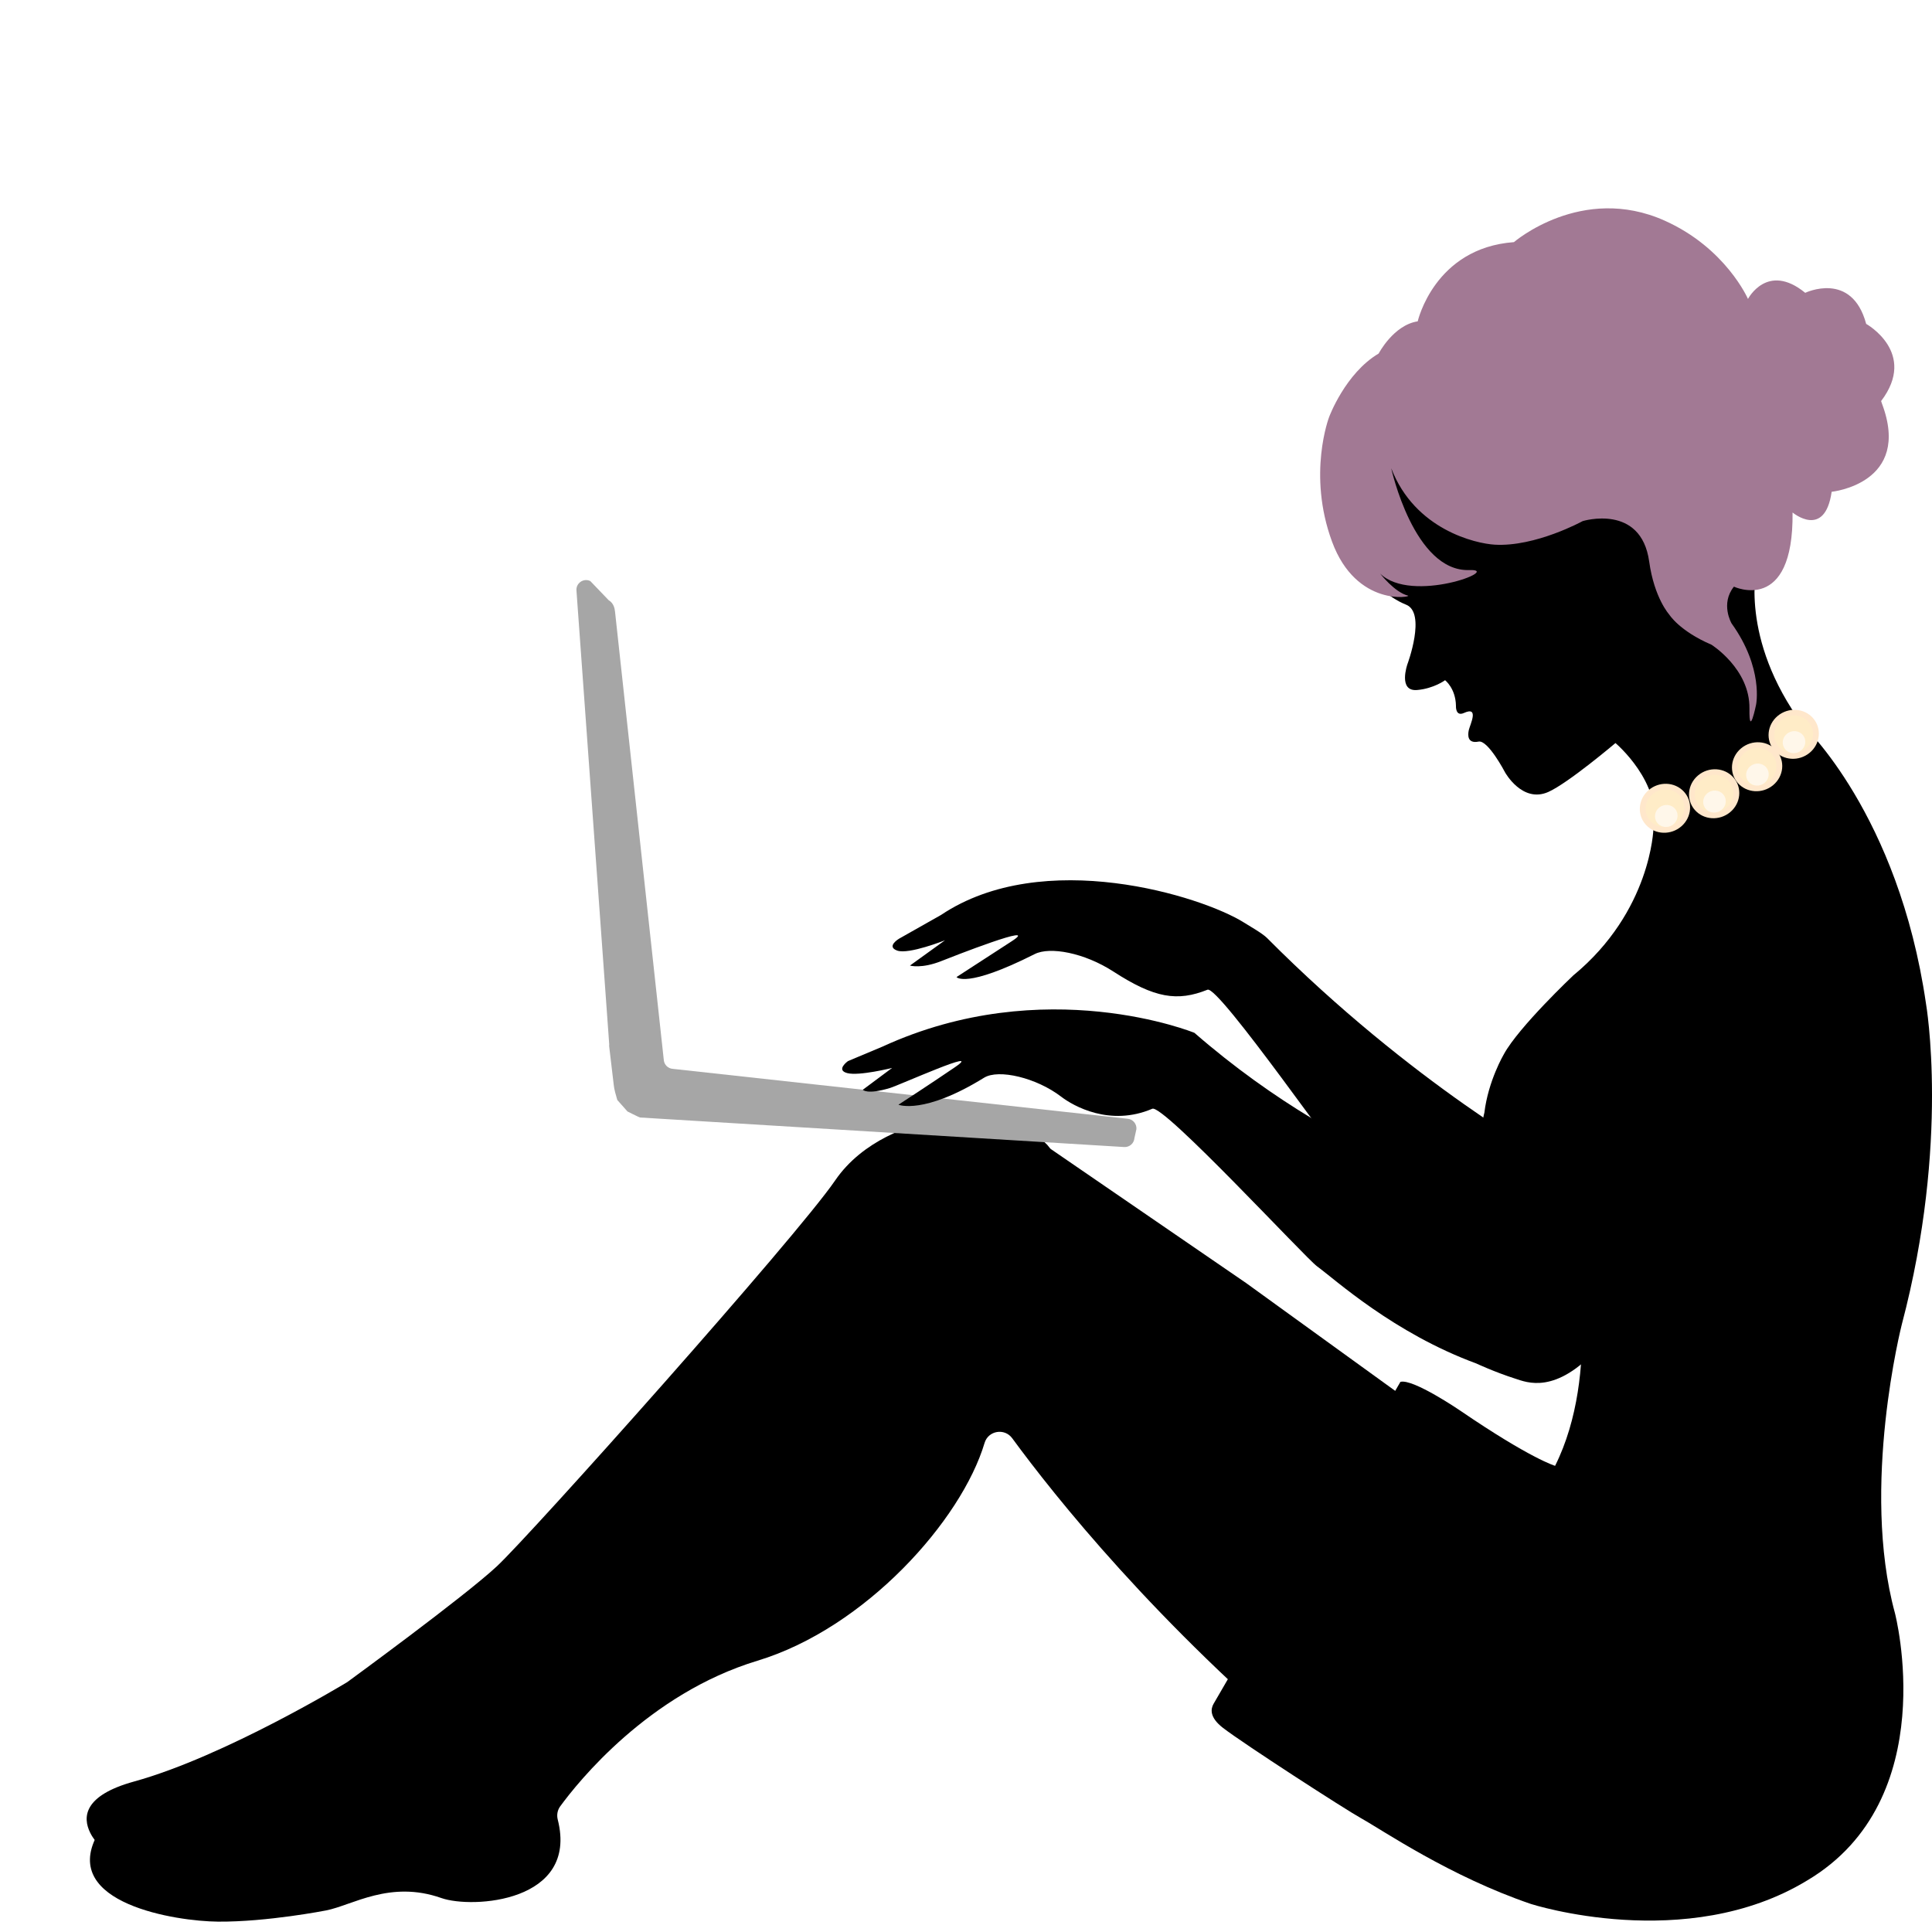
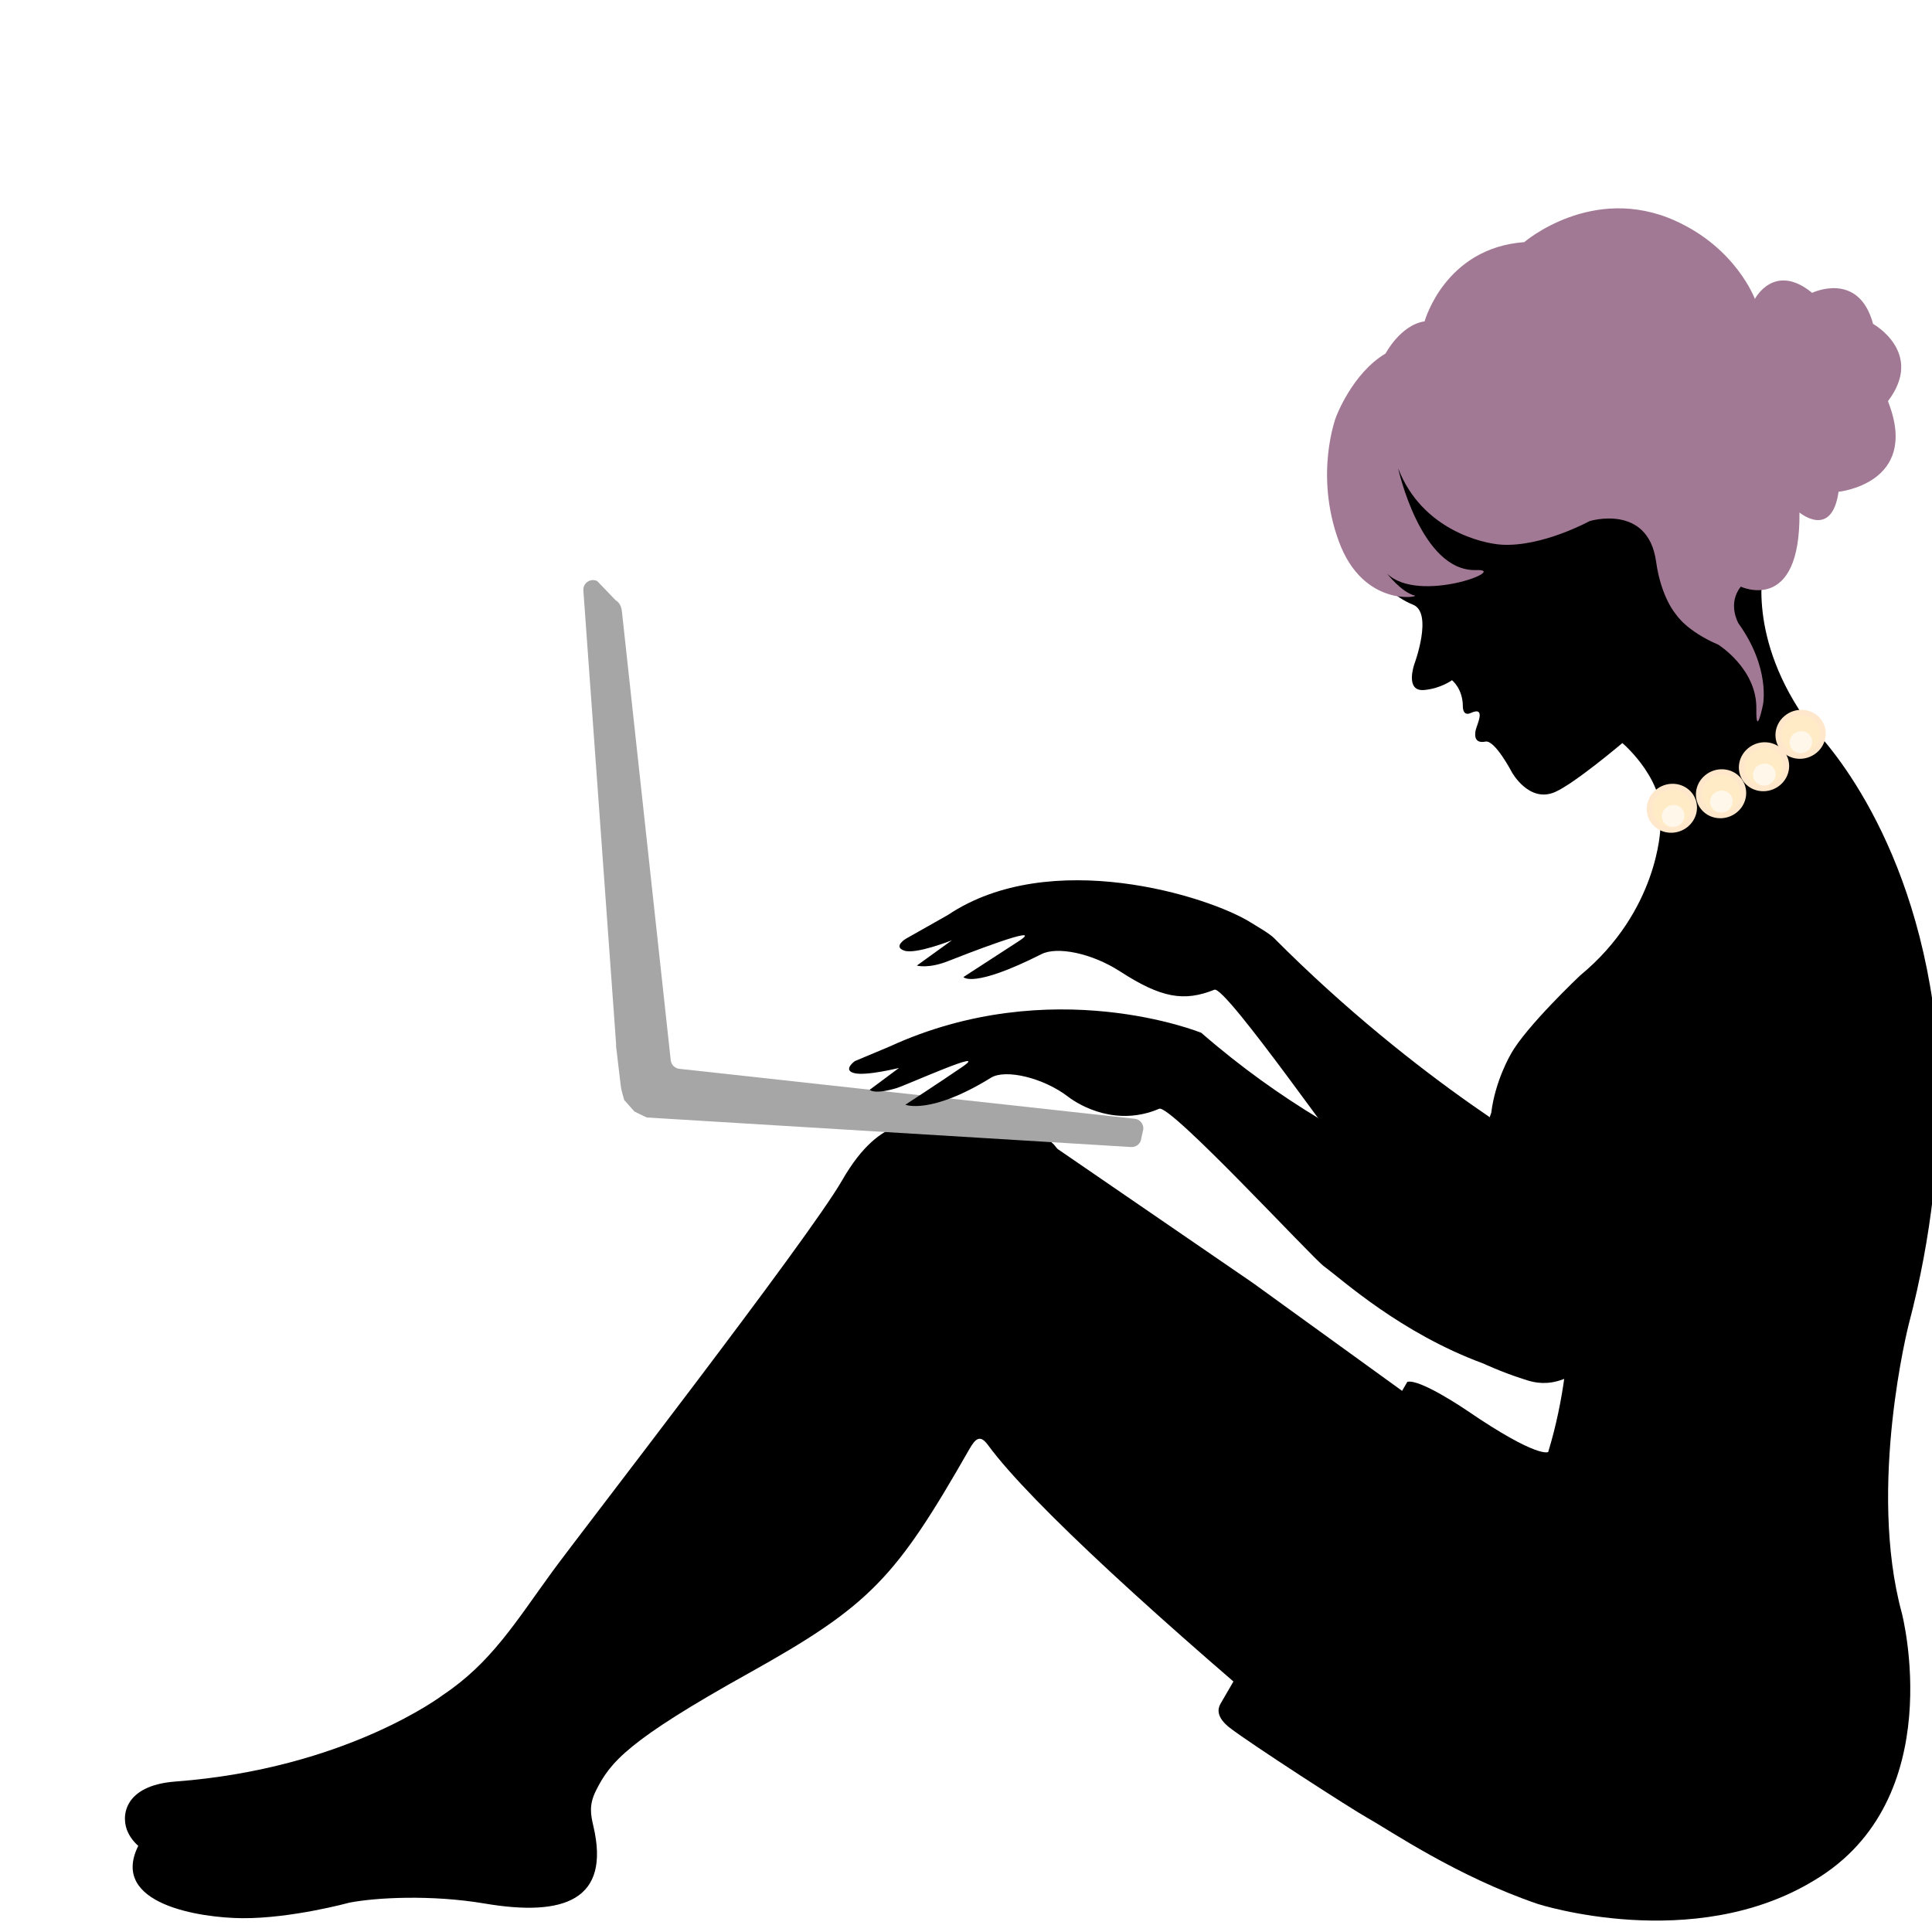
<svg xmlns="http://www.w3.org/2000/svg" xmlns:xlink="http://www.w3.org/1999/xlink" version="1.1" id="Layer_1" x="0px" y="0px" width="560px" height="560px" viewBox="0 0 560 560" enable-background="new 0 0 560 560" xml:space="preserve">
-   <path d="M523.817,545.063c-35.067,21.313-80.067,6.813-80.067,6.813c-23.5-8-42.867-21.3-49.192-24.826  c-4.821-2.688-34.091-21.597-40.071-26.219c-3.986-3.08-3.549-5.518-2.736-6.955l54.166-93.333c3.668-1,17.334,8.333,17.334,8.333  c20.5,14,27.5,16,27.5,16c13.5-27,5.5-63.5,5.5-63.5c-35.333-5.166-26-38.833-26-38.833c1.125-9.292,5.588-16.855,5.667-17  C440.25,297.627,456,282.752,456,282.752c22.666-18.667,23.25-42.542,23.25-42.542c2.667-13.333-11-24.833-11-24.833  s-13.734,11.637-19.47,14.179c-7.537,3.341-12.53-5.679-12.53-5.679s-4.942-9.467-7.679-8.923c-3.239,0.645-3.17-1.857-2.826-3.357  c0.362-1.582,3.104-7-1.408-4.944c-2.512,1.144-2.321-2.056-2.321-2.056c-0.084-5.083-3.153-7.433-3.153-7.433  s-3.234,2.412-8.083,2.839c-5.654,0.498-2.83-7.489-2.83-7.489s5.551-14.888-0.404-17.253c-5.447-2.164-9.545-6.885-9.545-6.885  l2.271-5.59v-30.302h37.589l71.391,31.392c0,0-5.333,21,13.334,46.333c0,0,27.666,25.667,35.666,80.667c0,0,7,40-7,93  c0,0-12,46.999-2,83.666C549.25,467.543,563.385,521.583,523.817,545.063z" />
-   <path fill="#A27994" d="M545.5,117.002l-0.25-0.75c10.667-14.042-4.332-22.374-4.332-22.374c-4.168-15.501-17.666-9-17.666-9  c-11.002-9.001-16.591,1.773-16.591,1.773s-6.411-14.774-24.188-22.714c-24.001-10.719-43.652,6.245-43.652,6.245  c-23.071,1.694-27.888,22.958-27.888,22.958c-7.017,1.07-11.316,9.329-11.316,9.329c-9.7,5.741-14.367,18.408-14.367,18.408  s-6.362,16.528,0.833,36.083c7.083,19.25,23.492,16.034,22.021,15.68c-3.854-0.929-8.083-6.406-8.083-6.406  c9.146,8.976,35.733-1.344,25.867-1c-16.055,0.56-22.634-29.504-22.634-29.504c6.871,17.847,24.542,21.831,29.996,22.147  c11.816,0.687,25.5-6.833,25.5-6.833s16.92-5.198,19.277,11.742c1.474,10.591,5.807,15.341,5.807,15.341s2.916,4.75,12.249,8.75  c0,0,11.167,7,11.001,18.5c-0.129,8.916,1.917-1.083,1.917-1.083s2.248-10.583-7.085-23.583c0,0-3.333-5.667,0.667-10.667  c0,0,17.333,8.167,17-21.5c0,0,9.333,7.833,11.334-6C530.917,142.544,554.25,140.21,545.5,117.002z" />
-   <path d="M63.173,556.997c-12.036-0.099-45.494-5.237-35.143-24.873c1.312-2.489,8.788-6.479,11.337-7.786  c0.556-0.285,1.167-0.449,1.79-0.489c67.071-4.222,67.081-15.217,75.182-20.018c13.518-8.011,37.513-29.831,39.826-31.945  c0.123-0.111,0.235-0.227,0.345-0.352c42.27-47.997,81.694-98.135,82.48-102.461c0.906-4.982,20.753-26.068,26.278-31.859  c0.9-0.942,2.156-1.449,3.458-1.398l22.476,0.848c0.77,0.029,1.521,0.254,2.182,0.653l131.235,79.333  c1.221,0.738,2.023,2.001,2.171,3.421c1.87,18.084,12.248,137.497-45.552,89.161c-46.104-38.557-75.571-75.596-87.84-92.348  c-2.215-3.022-6.943-2.234-8.015,1.357c-6.677,22.39-34.495,53.637-65.841,63.133c-31.555,9.56-51.995,35.131-57.166,42.204  c-0.806,1.102-1.049,2.51-0.713,3.833c6.108,24.011-24.795,25.901-33.744,22.743c-14.875-5.25-25.793,2.104-33.376,3.59  C94.544,553.744,77.395,557.114,63.173,556.997" />
-   <path d="M427.249,419.669l-7.536,53.276l-27.72,20.443c0,0-101.379-68.404-109.082-109.307  c-7.702-40.904-171.922,140.249-171.922,140.249l-41.214,23.327l-35.314-9.75c-3.558-0.982-6.648-3.333-8.298-6.635  c-2.273-4.549-1.953-10.848,12.679-14.885c26.344-7.269,61.794-28.808,61.794-28.808s33.865-24.703,43.392-33.584  c9.797-9.136,86.763-95.333,98.047-111.84c8.031-11.749,21.977-16.129,28.567-17.404c3.906-0.757,8.002-0.376,10.64,0l9.345,1.869  c2.688,0.849,10.133,1.206,13.635,6.098c0.113,0.158,0.252,0.295,0.414,0.401L361.2,371.9" />
-   <path fill="#A6A6A6" d="M181.878,322.165l-2.95-3.325c-0.369-1.293-0.928-3.088-1.029-4.356l-1.331-11.24  c0.026-0.2,0.03-0.403,0.012-0.604l-9.489-131.447c-0.191-2.164,2.047-3.714,4.006-2.774l5.32,5.543  c1.417,0.833,1.746,2.328,1.848,3.295l14.147,130.051c0.143,1.349,1.231,2.402,2.585,2.502l131.808,14.464  c1.549,0.112,2.709,1.462,2.592,3.01l-0.578,2.604c-0.117,1.539-1.459,2.695-3,2.583l-140.32-8.56  C185.131,323.803,181.878,322.165,181.878,322.165z" />
-   <path d="M541.727,251.195c2.849,5.731-0.622,23.827-4.66,32.404c-4.037,8.578-48.048,70.816-64.857,85.34  c-16.81,14.524-26.501,13.871-29.959,13.604c-4.333-0.334-11.667-5-11.667-5c-23.333-14.334-32.825-32.337-37.767-36.61  c-3.146-2.722-39.566-55.356-42.816-54.057c-8.75,3.5-15.344,2.454-27.25-5.25c-8.5-5.5-18.437-7.303-22.834-5.084  c-20.033,10.109-22.666,6.666-22.666,6.666s9.264-6.018,16.004-10.384c8.938-5.792-17.676,4.656-20.337,5.719  c-5.833,2.333-9.167,1.333-9.167,1.333l10.167-7.334c0,0-10.497,4.171-13.833,3c-3.336-1.171,0.496-3.447,0.496-3.447l12.198-6.9  c29.637-19.836,75.536-5.48,87.775,2.199c1.596,1.001,5.368,3.146,6.697,4.481c42.186,42.416,82.5,64.5,82.5,64.5  c8.591-35.37,54.463-100.334,54.463-100.334S530.203,228.014,541.727,251.195z" />
-   <path d="M493.867,232.562c0,0-49.064,80.875-54.576,116.833c0,0-46.718-9.677-93.088-50.026c0,0-43.285-17.658-90.43,4.007  l-9.992,4.192c0,0-3.622,2.582-0.197,3.477c3.424,0.896,13-1.501,13-1.501l-8.5,6.333c0,0,1.167,1.5,7.833-0.5  c2.741-0.822,27.684-12.061,18.911-6.064c-7.411,5.064-16.411,10.898-16.411,10.898s7.29,3.005,24.833-7.834  c4.18-2.582,15.167,0,22.334,5.5c3.532,2.711,14.166,8.75,26.416,3.5c3.213-1.377,44.38,43.212,47.75,45.669  c5.291,3.857,22.167,19.333,46.168,28.166c0,0,5.332,2.5,11.309,4.406c3.311,1.057,11.691,4.76,24.146-9.069  c14.83-16.468,62.559-98.232,65.844-107.111c3.283-8.88,5.73-27.573,1.85-32.682C527.186,245.649,519.982,222.849,493.867,232.562" />
+   <path d="M525.817,545.063c-35.067,21.313-80.067,6.813-80.067,6.813c-23.5-8-42.867-21.3-49.192-24.826  c-4.821-2.688-34.091-21.597-40.071-26.219c-3.986-3.08-3.549-5.518-2.736-6.955l54.166-93.333c3.668-1,17.334,8.333,17.334,8.333  c20.5,14,23.5,12,23.5,12c9.25-30.21,5.5-59.5,5.5-59.5c-35.333-5.166-22-38.833-22-38.833c1.125-9.292,5.588-16.855,5.667-17  C442.25,297.627,458,282.752,458,282.752c22.666-18.667,23.25-42.542,23.25-42.542c2.667-13.333-11-24.833-11-24.833  s-13.734,11.637-19.47,14.179c-7.537,3.341-12.53-5.679-12.53-5.679s-4.942-9.467-7.679-8.923c-3.239,0.645-3.17-1.857-2.826-3.357  c0.362-1.582,3.104-7-1.408-4.944c-2.512,1.144-2.321-2.056-2.321-2.056c-0.084-5.083-3.153-7.433-3.153-7.433  s-3.234,2.412-8.083,2.839c-5.654,0.498-2.83-7.489-2.83-7.489s5.551-14.888-0.404-17.253c-5.447-2.164-9.545-6.885-9.545-6.885  l2.271-5.59v-30.302h37.589l71.391,31.392c0,0-5.333,21,13.334,46.333c0,0,27.666,25.667,35.666,80.667c0,0,7,40-7,93  c0,0-12,46.999-2,83.666C551.25,467.543,565.385,521.583,525.817,545.063z" />
+   <path fill="#A27994" d="M547.5,117.002l-0.25-0.75c10.667-14.042-4.332-22.374-4.332-22.374c-4.168-15.501-17.666-9-17.666-9  c-11.002-9.001-16.591,1.773-16.591,1.773s-5.411-14.774-23.188-22.714c-24.001-10.719-43.652,6.245-43.652,6.245  c-23.071,1.694-28.888,22.958-28.888,22.958c-7.017,1.07-11.316,9.329-11.316,9.329c-9.7,5.741-14.367,18.408-14.367,18.408  s-6.362,16.528,0.833,36.083c7.083,19.25,23.492,16.034,22.021,15.68c-3.854-0.929-8.083-6.406-8.083-6.406  c9.146,8.976,35.733-1.344,25.867-1c-16.055,0.56-22.634-29.504-22.634-29.504c6.871,17.847,24.542,21.831,29.996,22.147  c11.816,0.687,25.5-6.833,25.5-6.833s16.92-5.198,19.277,11.742c1.474,10.591,5.807,15.341,5.807,15.341s2.916,4.75,12.249,8.75  c0,0,11.167,7,11.001,18.5c-0.129,8.916,1.917-1.083,1.917-1.083s2.248-10.583-7.085-23.583c0,0-3.333-5.667,0.667-10.667  c0,0,17.333,8.167,17-21.5c0,0,9.333,7.833,11.334-6C532.917,142.544,556.25,140.21,547.5,117.002z" />
+   <path d="M70.173,555.997C58.137,555.898,31.75,552,40.029,535.124c1.239-2.526,7.789-5.479,10.338-6.786  c0.556-0.285,1.166-0.449,1.789-0.489c67.072-4.222,67.082-19.217,75.183-24.018c13.519-8.011,37.513-29.831,39.826-31.945  c0.123-0.111,0.235-0.227,0.345-0.352c42.27-47.997,72.694-98.135,73.48-102.461c0.906-4.982,20.752-26.068,26.277-31.859  c0.9-0.942,2.156-1.449,3.459-1.398l22.476,0.848c0.77,0.029,1.521,0.254,2.182,0.653l131.235,79.333  c1.221,0.738,2.023,2.001,2.171,3.421c1.87,18.084,12.248,137.497-45.552,89.161c-46.104-38.557-84.571-73.596-96.84-90.348  c-2.215-3.022-3.539-2.138-5.398,1.116c-21.334,37.333-28.618,45.287-64,65c-35,19.5-40.111,25.724-44.25,34  c-2.084,4.167-1.542,6.966-0.752,10.334c5.002,21.333-8.333,26.333-31.498,22.416c-15.554-2.63-31.667-1.735-39.25-0.25  C101.25,551.5,84.395,556.114,70.173,555.997" />
+   <path d="M429.249,419.669l-7.536,53.276l-27.72,20.443c0,0-101.379-68.404-109.082-109.307  c-7.702-40.904-162.922,140.249-162.922,140.249l-41.214,25.327l-35.314-11.75c-3.558-0.982-6.648-3.333-8.298-6.635  c-2.272-4.549-1.457-13.746,13.679-14.885c49.491-3.722,77.491-25.056,77.491-25.056c14-9.335,21.001-20.998,31.667-35.665  c7.879-10.834,74.107-96.177,84.075-113.511c11.591-20.157,21.978-16.129,28.567-17.404c3.906-0.757,8.002-0.376,10.64,0  l9.345,1.869c2.688,0.849,10.133,1.206,13.635,6.098c0.113,0.158,0.252,0.295,0.414,0.401L363.2,371.9" />
+   <path fill="#A6A6A6" d="M183.878,322.165l-2.95-3.325c-0.369-1.293-0.928-3.088-1.029-4.356l-1.33-11.24  c0.025-0.2,0.029-0.403,0.012-0.604l-9.488-131.447c-0.191-2.164,2.047-3.714,4.006-2.774l5.32,5.543  c1.416,0.833,1.745,2.328,1.848,3.295l14.146,130.051c0.143,1.349,1.23,2.402,2.585,2.502l131.808,14.464  c1.549,0.112,2.709,1.462,2.592,3.01l-0.578,2.604c-0.117,1.539-1.459,2.695-3,2.583l-140.32-8.56  C187.131,323.803,183.878,322.165,183.878,322.165z" />
+   <path d="M543.727,251.195c2.849,5.731-0.622,23.827-4.66,32.404c-4.037,8.578-48.048,70.816-64.857,85.34  c-16.81,14.524-26.501,13.871-29.959,13.604c-4.333-0.334-11.667-5-11.667-5c-23.333-14.334-32.825-32.337-37.767-36.61  c-3.146-2.722-39.566-55.356-42.816-54.057c-8.75,3.5-15.344,2.454-27.25-5.25c-8.5-5.5-18.437-7.303-22.834-5.084  c-20.033,10.109-22.666,6.666-22.666,6.666s9.264-6.018,16.004-10.384c8.938-5.792-17.676,4.656-20.337,5.719  c-5.833,2.333-9.167,1.333-9.167,1.333l10.166-7.334c0,0-10.496,4.171-13.833,3c-3.336-1.171,0.496-3.447,0.496-3.447l12.198-6.9  c29.637-19.836,75.536-5.48,87.775,2.199c1.596,1.001,5.368,3.146,6.697,4.481c42.186,42.416,82.5,64.5,82.5,64.5  c8.591-35.37,54.463-100.334,54.463-100.334S532.203,228.014,543.727,251.195z" />
+   <path d="M495.867,232.562c0,0-49.064,80.875-54.576,116.833c0,0-46.718-9.677-93.088-50.026c0,0-43.285-17.658-90.43,4.007  l-9.992,4.192c0,0-3.622,2.582-0.197,3.477c3.424,0.896,13-1.501,13-1.501l-8.5,6.333c0,0,1.166,1.5,7.833-0.5  c2.741-0.822,27.684-12.061,18.911-6.064c-7.411,5.064-16.411,10.898-16.411,10.898s7.29,3.005,24.833-7.834  c4.18-2.582,15.167,0,22.334,5.5c3.532,2.711,14.166,8.75,26.416,3.5c3.213-1.377,44.38,43.212,47.75,45.669  c5.291,3.857,22.167,19.333,46.168,28.166c0,0,5.332,2.5,11.309,4.406c3.311,1.057,11.691,4.76,24.146-9.069  c14.83-16.468,62.559-98.232,65.844-107.111c3.283-8.88,5.73-27.573,1.85-32.682C529.186,245.649,521.982,222.849,495.867,232.562" />
  <g>
    <g>
      <defs>
-         <rect id="SVGID_1_" x="469.149" y="208.988" transform="matrix(-0.9887 0.1499 -0.1499 -0.9887 1026.774 371.9273)" width="60.434" height="31.367" />
+         <rect id="SVGID_1_" x="471.149" y="208.988" transform="matrix(-0.9887 0.1499 -0.1499 -0.9887 1030.752 371.6274)" width="60.434" height="31.367" />
      </defs>
      <clipPath id="SVGID_2_">
        <use xlink:href="#SVGID_1_" overflow="visible" />
      </clipPath>
-       <path clip-path="url(#SVGID_2_)" fill="#FFE7CB" d="M503.684,226.921c-2.561-2.95-2.118-7.433,0.985-10.016    c3.105-2.583,7.699-2.285,10.26,0.664c2.561,2.951,2.119,7.435-0.985,10.018C510.836,230.168,506.244,229.871,503.684,226.921" />
-       <path clip-path="url(#SVGID_2_)" fill="#FFECC7" d="M504.979,225.843c-1.969-2.268-1.631-5.72,0.761-7.707    c2.389-1.988,5.924-1.759,7.894,0.512c1.97,2.268,1.631,5.72-0.759,7.707C510.484,228.344,506.95,228.114,504.979,225.843" />
-       <path clip-path="url(#SVGID_2_)" fill="#FFF7EA" d="M511.926,222.412c1.152,1.327,0.954,3.343-0.442,4.505    c-1.396,1.162-3.462,1.028-4.613-0.299s-0.953-3.344,0.443-4.505C508.71,220.952,510.775,221.085,511.926,222.412" />
-       <path clip-path="url(#SVGID_2_)" fill="#FFE7CB" d="M491.235,234.748c-2.562-2.95-2.118-7.433,0.985-10.015    c3.105-2.583,7.698-2.285,10.258,0.663c2.56,2.951,2.12,7.436-0.985,10.018C498.388,237.997,493.795,237.698,491.235,234.748" />
-       <path clip-path="url(#SVGID_2_)" fill="#FFECC7" d="M492.53,233.671c-1.97-2.27-1.63-5.721,0.76-7.709    c2.389-1.988,5.923-1.758,7.893,0.511c1.973,2.27,1.631,5.722-0.758,7.709C498.034,236.17,494.501,235.94,492.53,233.671" />
-       <path clip-path="url(#SVGID_2_)" fill="#FFF7EA" d="M499.479,230.239c1.152,1.327,0.952,3.343-0.443,4.505    c-1.397,1.161-3.463,1.027-4.614-0.299c-1.151-1.327-0.951-3.343,0.443-4.505C496.262,228.778,498.325,228.912,499.479,230.239" />
-       <path clip-path="url(#SVGID_2_)" fill="#FFE7CB" d="M477.598,239.592c-2.93-2.603-3.068-7.089-0.311-10.021    c2.762-2.932,7.372-3.199,10.303-0.597c2.93,2.602,3.066,7.088,0.309,10.02C485.139,241.927,480.525,242.193,477.598,239.592" />
-       <path clip-path="url(#SVGID_2_)" fill="#FFECC7" d="M478.748,238.368c-2.255-2.003-2.36-5.456-0.237-7.711    c2.124-2.256,5.673-2.462,7.927-0.46c2.255,2.003,2.361,5.456,0.237,7.712S481.004,240.371,478.748,238.368" />
-       <path clip-path="url(#SVGID_2_)" fill="#FFF7EA" d="M485.225,234.127c1.316,1.169,1.38,3.188,0.139,4.507    c-1.241,1.317-3.314,1.439-4.633,0.269c-1.316-1.171-1.379-3.188-0.138-4.507S483.908,232.957,485.225,234.127" />
-       <path clip-path="url(#SVGID_2_)" fill="#FFE7CB" d="M514.292,217.521c-2.561-2.948-2.118-7.433,0.986-10.015    c3.105-2.583,7.698-2.286,10.259,0.663c2.561,2.95,2.119,7.435-0.986,10.017C521.445,220.769,516.851,220.472,514.292,217.521" />
-       <path clip-path="url(#SVGID_2_)" fill="#FFECC7" d="M515.587,216.443c-1.97-2.269-1.63-5.72,0.76-7.708    c2.39-1.986,5.924-1.758,7.894,0.512c1.973,2.269,1.632,5.721-0.758,7.708C521.093,218.944,517.557,218.714,515.587,216.443" />
-       <path clip-path="url(#SVGID_2_)" fill="#FFF7EA" d="M522.535,213.012c1.151,1.327,0.954,3.344-0.443,4.505    c-1.396,1.161-3.463,1.028-4.612-0.299c-1.152-1.327-0.953-3.343,0.44-4.505C519.317,211.552,521.383,211.686,522.535,213.012" />
+       <path clip-path="url(#SVGID_2_)" fill="#FFE7CB" d="M505.684,226.921c-2.561-2.95-2.118-7.433,0.985-10.016    c3.105-2.583,7.699-2.285,10.26,0.664c2.561,2.951,2.119,7.435-0.985,10.018C512.836,230.168,508.244,229.871,505.684,226.921" />
+       <path clip-path="url(#SVGID_2_)" fill="#FFECC7" d="M506.979,225.843c-1.969-2.268-1.631-5.72,0.761-7.707    c2.389-1.988,5.924-1.759,7.894,0.512c1.97,2.268,1.631,5.72-0.759,7.707C512.484,228.344,508.95,228.114,506.979,225.843" />
+       <path clip-path="url(#SVGID_2_)" fill="#FFF7EA" d="M513.926,222.412c1.152,1.327,0.954,3.343-0.442,4.505    c-1.396,1.162-3.462,1.028-4.613-0.299s-0.953-3.344,0.443-4.505C510.71,220.952,512.775,221.085,513.926,222.412" />
+       <path clip-path="url(#SVGID_2_)" fill="#FFE7CB" d="M493.235,234.748c-2.562-2.95-2.118-7.433,0.985-10.015    c3.105-2.583,7.698-2.285,10.258,0.663c2.56,2.951,2.12,7.436-0.985,10.018C500.388,237.997,495.795,237.698,493.235,234.748" />
+       <path clip-path="url(#SVGID_2_)" fill="#FFECC7" d="M494.53,233.671c-1.97-2.27-1.63-5.721,0.76-7.709    c2.389-1.988,5.923-1.758,7.893,0.511c1.973,2.27,1.631,5.722-0.758,7.709C500.034,236.17,496.501,235.94,494.53,233.671" />
+       <path clip-path="url(#SVGID_2_)" fill="#FFF7EA" d="M501.479,230.239c1.152,1.327,0.952,3.343-0.443,4.505    c-1.397,1.161-3.463,1.027-4.614-0.299c-1.151-1.327-0.951-3.343,0.443-4.505C498.262,228.778,500.325,228.912,501.479,230.239" />
+       <path clip-path="url(#SVGID_2_)" fill="#FFE7CB" d="M479.598,239.592c-2.93-2.603-3.068-7.089-0.311-10.021    c2.762-2.932,7.372-3.199,10.303-0.597c2.93,2.602,3.066,7.088,0.309,10.02C487.139,241.927,482.525,242.193,479.598,239.592" />
+       <path clip-path="url(#SVGID_2_)" fill="#FFECC7" d="M480.748,238.368c-2.255-2.003-2.36-5.456-0.237-7.711    c2.124-2.256,5.673-2.462,7.927-0.46c2.255,2.003,2.361,5.456,0.237,7.712S483.004,240.371,480.748,238.368" />
+       <path clip-path="url(#SVGID_2_)" fill="#FFF7EA" d="M487.225,234.127c1.316,1.169,1.38,3.188,0.139,4.507    c-1.241,1.317-3.314,1.439-4.633,0.269c-1.316-1.171-1.379-3.188-0.138-4.507S485.908,232.957,487.225,234.127" />
+       <path clip-path="url(#SVGID_2_)" fill="#FFE7CB" d="M516.292,217.521c-2.561-2.948-2.118-7.433,0.986-10.015    c3.105-2.583,7.698-2.286,10.259,0.663c2.561,2.95,2.119,7.435-0.986,10.017C523.445,220.769,518.851,220.472,516.292,217.521" />
+       <path clip-path="url(#SVGID_2_)" fill="#FFECC7" d="M517.587,216.443c-1.97-2.269-1.63-5.72,0.76-7.708    c2.39-1.986,5.924-1.758,7.894,0.512c1.973,2.269,1.632,5.721-0.758,7.708C523.093,218.944,519.557,218.714,517.587,216.443" />
+       <path clip-path="url(#SVGID_2_)" fill="#FFF7EA" d="M524.535,213.012c1.151,1.327,0.954,3.344-0.443,4.505    c-1.396,1.161-3.463,1.028-4.612-0.299c-1.152-1.327-0.953-3.343,0.44-4.505C521.317,211.552,523.383,211.686,524.535,213.012" />
    </g>
  </g>
</svg>
